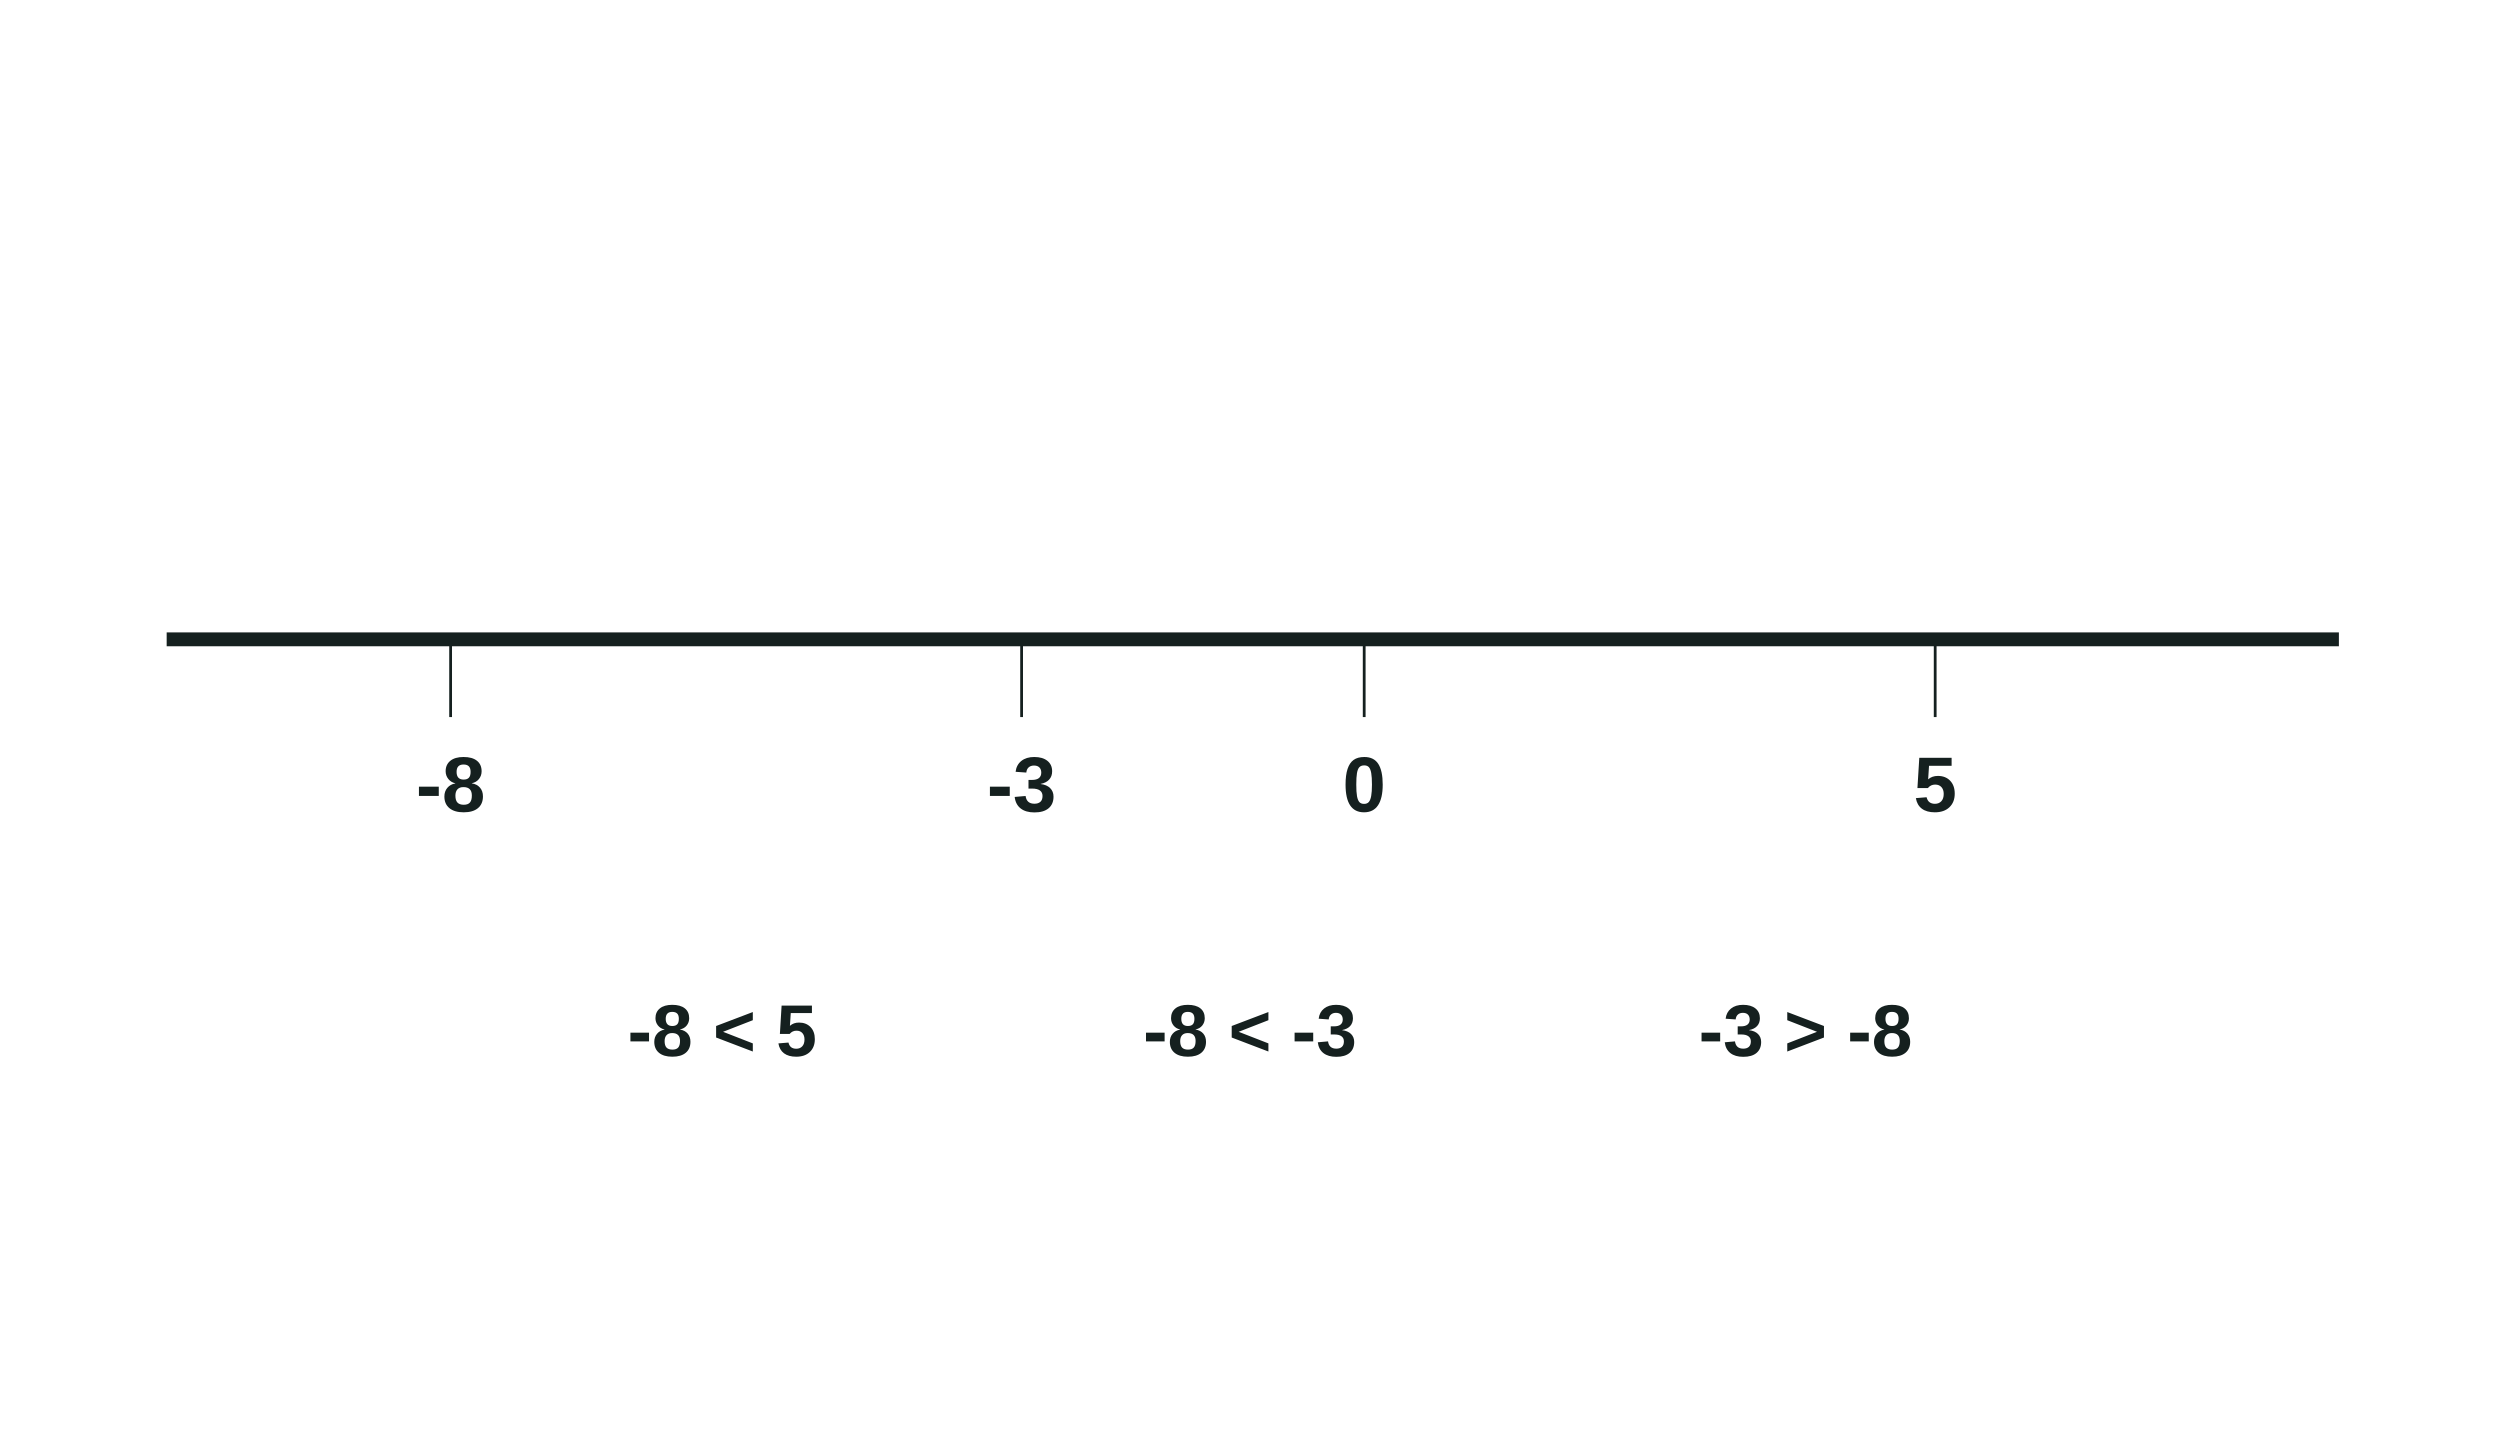
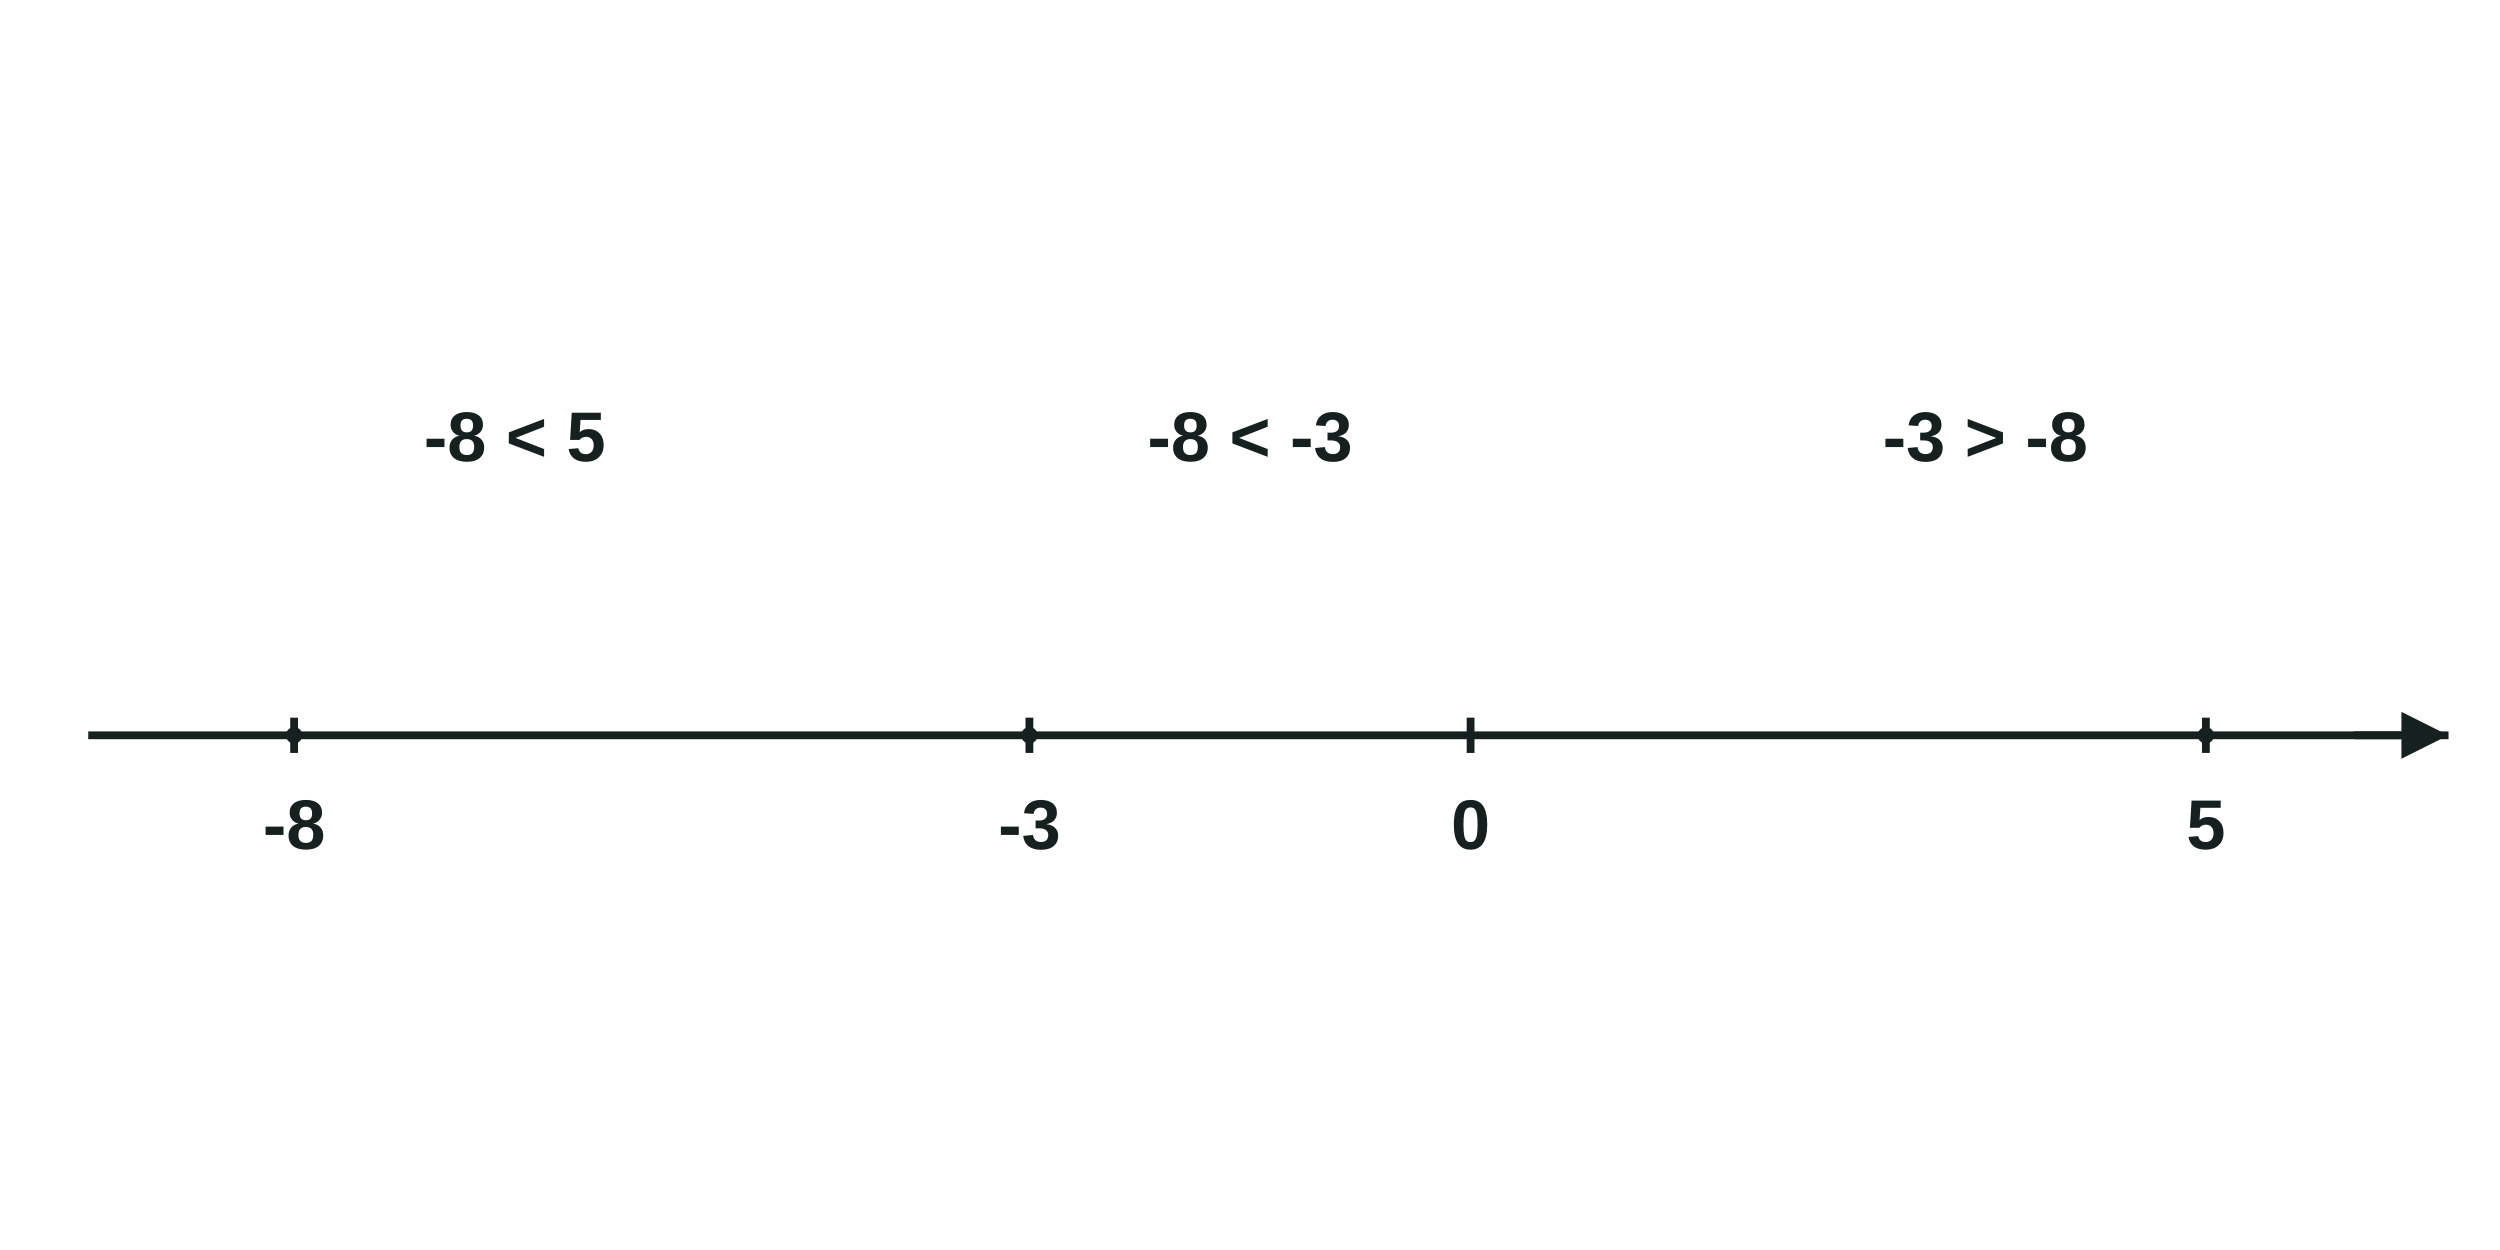
- <svg xmlns="http://www.w3.org/2000/svg" width="1024" height="592" style="overflow: hidden; display: block; background: var(--ld-figure-paper, #ffffff);" viewBox="0 0 1024 592">
+ <svg xmlns="http://www.w3.org/2000/svg" width="640" height="320" style="overflow: hidden; display: block; background: var(--ld-figure-paper, #ffffff);" viewBox="0 0 640 320">
  <defs>
    <filter id="ld-fig-56_f1" width="300%" height="300%" filterUnits="userSpaceOnUse">
      <feOffset in="SourceGraphic" result="offOut" dx="5" dy="5" />
      <feColorMatrix in="offOut" result="colorOut" type="matrix" values="0.1 0 0 0 0  0 0.1 0 0 0  0 0 0.1 0 0  0 0 0 1 0" />
      <feGaussianBlur in="colorOut" result="blurOut" stdDeviation="3" />
      <feBlend in="SourceGraphic" in2="blurOut" mode="normal" />
    </filter>
    <clipPath id="ld-fig-56_ClipFull">
-       <rect x="0" y="0" width="1024" height="592" rx="10" ry="10" />
+       <rect x="0" y="0" width="640" height="320" rx="10" ry="10" />
    </clipPath>
+     <marker id="ld-fig-56_ld-number-line-directionTriangleEnd1" fill="context-stroke" stroke="context-stroke" stroke-width="0" orient="auto" markerUnits="strokeWidth" refY="5" refX="0.05" viewBox="0 0 20 20" markerHeight="12" markerWidth="12" display="inherit" style="position: absolute;">
+       <path d="M 0,0 L 10,5 L 0,10 z" />
+     </marker>
  </defs>
  <g />
  <g />
  <g />
  <g />
  <g />
  <g>
    <path id="ld-fig-56_jxgBoard1G1" stroke-linecap="round" stroke-linejoin="round" fill-rule="evenodd" stroke="#D55E00" stroke-opacity="1" stroke-width="1px" pointer-events="visibleStroke" fill-opacity="0" tabindex="null" d="M 0 0" display="none" style="position: absolute; transition: fill 100ms, fill-opacity 100ms, stroke 100ms, stroke-opacity 100ms, stroke-width 100ms; clip-path: url(&quot;#ld-fig-56_ClipFull&quot;); visibility: hidden;" />
    <path id="ld-fig-56_jxgBoard1G2" stroke-linecap="round" stroke-linejoin="round" fill-rule="evenodd" stroke="#D55E00" stroke-opacity="1" stroke-width="1px" pointer-events="visibleStroke" fill-opacity="0" tabindex="null" d="M 0 0" display="none" style="position: absolute; transition: fill 100ms, fill-opacity 100ms, stroke 100ms, stroke-opacity 100ms, stroke-width 100ms; clip-path: url(&quot;#ld-fig-56_ClipFull&quot;); visibility: hidden;" />
  </g>
  <g />
  <g>
-     <line id="ld-fig-56_ld-segment-1" stroke="var(--ld-figure-accent, #15201f)" stroke-opacity="1" stroke-width="5.689px" pointer-events="visibleStroke" fill-opacity="0" tabindex="-1" x1="68.267" y1="261.867" x2="958.009" y2="261.867" stroke-linecap="butt" display="inline" style="position: absolute; clip-path: url(&quot;#ld-fig-56_ClipFull&quot;); visibility: inherit;" />
-     <line id="ld-fig-56_ld-segment-2" stroke="var(--ld-figure-accent, #15201f)" stroke-opacity="1" stroke-width="1.138px" pointer-events="visibleStroke" fill-opacity="0" tabindex="-1" x1="184.573" y1="261.867" x2="184.573" y2="293.724" stroke-linecap="butt" display="inline" style="position: absolute; clip-path: url(&quot;#ld-fig-56_ClipFull&quot;); visibility: inherit;" />
-     <line id="ld-fig-56_ld-segment-3" stroke="var(--ld-figure-accent, #15201f)" stroke-opacity="1" stroke-width="1.138px" pointer-events="visibleStroke" fill-opacity="0" tabindex="-1" x1="418.449" y1="261.867" x2="418.449" y2="293.724" stroke-linecap="butt" display="inline" style="position: absolute; clip-path: url(&quot;#ld-fig-56_ClipFull&quot;); visibility: inherit;" />
-     <line id="ld-fig-56_ld-segment-4" stroke="var(--ld-figure-accent, #15201f)" stroke-opacity="1" stroke-width="1.138px" pointer-events="visibleStroke" fill-opacity="0" tabindex="-1" x1="558.775" y1="261.867" x2="558.775" y2="293.724" stroke-linecap="butt" display="inline" style="position: absolute; clip-path: url(&quot;#ld-fig-56_ClipFull&quot;); visibility: inherit;" />
-     <line id="ld-fig-56_ld-segment-5" stroke="var(--ld-figure-accent, #15201f)" stroke-opacity="1" stroke-width="1.138px" pointer-events="visibleStroke" fill-opacity="0" tabindex="-1" x1="792.652" y1="261.867" x2="792.652" y2="293.724" stroke-linecap="butt" display="inline" style="position: absolute; clip-path: url(&quot;#ld-fig-56_ClipFull&quot;); visibility: inherit;" />
+     <line id="ld-fig-56_ld-number-line" stroke="var(--ld-figure-ink, #15201f)" stroke-opacity="1" stroke-width="2px" pointer-events="visibleStroke" fill-opacity="0" tabindex="-1" x1="22.588" y1="188.235" x2="626.824" y2="188.235" stroke-linecap="butt" display="inline" style="position: absolute; clip-path: url(&quot;#ld-fig-56_ClipFull&quot;); visibility: inherit;" />
+     <line id="ld-fig-56_ld-number-line-tick-0" stroke="var(--ld-figure-ink, #15201f)" stroke-opacity="1" stroke-width="2px" pointer-events="visibleStroke" fill-opacity="0" tabindex="-1" x1="75.294" y1="192.753" x2="75.294" y2="183.718" stroke-linecap="butt" display="inline" style="position: absolute; clip-path: url(&quot;#ld-fig-56_ClipFull&quot;); visibility: inherit;" />
+     <line id="ld-fig-56_ld-number-line-tick-1" stroke="var(--ld-figure-ink, #15201f)" stroke-opacity="1" stroke-width="2px" pointer-events="visibleStroke" fill-opacity="0" tabindex="-1" x1="263.529" y1="192.753" x2="263.529" y2="183.718" stroke-linecap="butt" display="inline" style="position: absolute; clip-path: url(&quot;#ld-fig-56_ClipFull&quot;); visibility: inherit;" />
+     <line id="ld-fig-56_ld-number-line-tick-2" stroke="var(--ld-figure-ink, #15201f)" stroke-opacity="1" stroke-width="2px" pointer-events="visibleStroke" fill-opacity="0" tabindex="-1" x1="376.471" y1="192.753" x2="376.471" y2="183.718" stroke-linecap="butt" display="inline" style="position: absolute; clip-path: url(&quot;#ld-fig-56_ClipFull&quot;); visibility: inherit;" />
+     <line id="ld-fig-56_ld-number-line-tick-3" stroke="var(--ld-figure-ink, #15201f)" stroke-opacity="1" stroke-width="2px" pointer-events="visibleStroke" fill-opacity="0" tabindex="-1" x1="564.706" y1="192.753" x2="564.706" y2="183.718" stroke-linecap="butt" display="inline" style="position: absolute; clip-path: url(&quot;#ld-fig-56_ClipFull&quot;); visibility: inherit;" />
+     <line id="ld-fig-56_ld-number-line-direction" stroke="var(--ld-figure-ink, #15201f)" stroke-opacity="1" stroke-width="2px" pointer-events="visibleStroke" fill-opacity="0" tabindex="-1" marker-end="url(#ld-fig-56_ld-number-line-directionTriangleEnd1)" x1="602.654" y1="188.235" x2="614.824" y2="188.235" stroke-linecap="butt" display="inline" style="position: absolute; clip-path: url(&quot;#ld-fig-56_ClipFull&quot;); visibility: inherit;" />
  </g>
  <g />
  <g>
-     <ellipse id="ld-fig-56_jxgBoard1P3" stroke="#D55E00" stroke-opacity="1" stroke-width="2px" fill="#D55E00" pointer-events="visiblePainted" fill-opacity="1" tabindex="null" cx="68.267" cy="261.867" rx="4" ry="4" display="none" style="position: absolute; transition: fill 100ms, fill-opacity 100ms, stroke 100ms, stroke-opacity 100ms, stroke-width 100ms, width 100ms, height 100ms, rx 100ms, ry 100ms; clip-path: url(&quot;#ld-fig-56_ClipFull&quot;); visibility: hidden;" />
-     <ellipse id="ld-fig-56_jxgBoard1P4" stroke="#D55E00" stroke-opacity="1" stroke-width="2px" fill="#D55E00" pointer-events="visiblePainted" fill-opacity="1" tabindex="null" cx="958.009" cy="261.867" rx="4" ry="4" display="none" style="position: absolute; transition: fill 100ms, fill-opacity 100ms, stroke 100ms, stroke-opacity 100ms, stroke-width 100ms, width 100ms, height 100ms, rx 100ms, ry 100ms; clip-path: url(&quot;#ld-fig-56_ClipFull&quot;); visibility: hidden;" />
-     <ellipse id="ld-fig-56_jxgBoard1P6" stroke="#D55E00" stroke-opacity="1" stroke-width="2px" fill="#D55E00" pointer-events="visiblePainted" fill-opacity="1" tabindex="null" cx="184.573" cy="261.867" rx="4" ry="4" display="none" style="position: absolute; transition: fill 100ms, fill-opacity 100ms, stroke 100ms, stroke-opacity 100ms, stroke-width 100ms, width 100ms, height 100ms, rx 100ms, ry 100ms; clip-path: url(&quot;#ld-fig-56_ClipFull&quot;); visibility: hidden;" />
-     <ellipse id="ld-fig-56_jxgBoard1P7" stroke="#D55E00" stroke-opacity="1" stroke-width="2px" fill="#D55E00" pointer-events="visiblePainted" fill-opacity="1" tabindex="null" cx="184.573" cy="293.724" rx="4" ry="4" display="none" style="position: absolute; transition: fill 100ms, fill-opacity 100ms, stroke 100ms, stroke-opacity 100ms, stroke-width 100ms, width 100ms, height 100ms, rx 100ms, ry 100ms; clip-path: url(&quot;#ld-fig-56_ClipFull&quot;); visibility: hidden;" />
-     <ellipse id="ld-fig-56_jxgBoard1P9" stroke="#D55E00" stroke-opacity="1" stroke-width="2px" fill="#D55E00" pointer-events="visiblePainted" fill-opacity="1" tabindex="null" cx="418.449" cy="261.867" rx="4" ry="4" display="none" style="position: absolute; transition: fill 100ms, fill-opacity 100ms, stroke 100ms, stroke-opacity 100ms, stroke-width 100ms, width 100ms, height 100ms, rx 100ms, ry 100ms; clip-path: url(&quot;#ld-fig-56_ClipFull&quot;); visibility: hidden;" />
-     <ellipse id="ld-fig-56_jxgBoard1P10" stroke="#D55E00" stroke-opacity="1" stroke-width="2px" fill="#D55E00" pointer-events="visiblePainted" fill-opacity="1" tabindex="null" cx="418.449" cy="293.724" rx="4" ry="4" display="none" style="position: absolute; transition: fill 100ms, fill-opacity 100ms, stroke 100ms, stroke-opacity 100ms, stroke-width 100ms, width 100ms, height 100ms, rx 100ms, ry 100ms; clip-path: url(&quot;#ld-fig-56_ClipFull&quot;); visibility: hidden;" />
-     <ellipse id="ld-fig-56_jxgBoard1P12" stroke="#D55E00" stroke-opacity="1" stroke-width="2px" fill="#D55E00" pointer-events="visiblePainted" fill-opacity="1" tabindex="null" cx="558.775" cy="261.867" rx="4" ry="4" display="none" style="position: absolute; transition: fill 100ms, fill-opacity 100ms, stroke 100ms, stroke-opacity 100ms, stroke-width 100ms, width 100ms, height 100ms, rx 100ms, ry 100ms; clip-path: url(&quot;#ld-fig-56_ClipFull&quot;); visibility: hidden;" />
-     <ellipse id="ld-fig-56_jxgBoard1P13" stroke="#D55E00" stroke-opacity="1" stroke-width="2px" fill="#D55E00" pointer-events="visiblePainted" fill-opacity="1" tabindex="null" cx="558.775" cy="293.724" rx="4" ry="4" display="none" style="position: absolute; transition: fill 100ms, fill-opacity 100ms, stroke 100ms, stroke-opacity 100ms, stroke-width 100ms, width 100ms, height 100ms, rx 100ms, ry 100ms; clip-path: url(&quot;#ld-fig-56_ClipFull&quot;); visibility: hidden;" />
-     <ellipse id="ld-fig-56_jxgBoard1P15" stroke="#D55E00" stroke-opacity="1" stroke-width="2px" fill="#D55E00" pointer-events="visiblePainted" fill-opacity="1" tabindex="null" cx="792.652" cy="261.867" rx="4" ry="4" display="none" style="position: absolute; transition: fill 100ms, fill-opacity 100ms, stroke 100ms, stroke-opacity 100ms, stroke-width 100ms, width 100ms, height 100ms, rx 100ms, ry 100ms; clip-path: url(&quot;#ld-fig-56_ClipFull&quot;); visibility: hidden;" />
-     <ellipse id="ld-fig-56_jxgBoard1P16" stroke="#D55E00" stroke-opacity="1" stroke-width="2px" fill="#D55E00" pointer-events="visiblePainted" fill-opacity="1" tabindex="null" cx="792.652" cy="293.724" rx="4" ry="4" display="none" style="position: absolute; transition: fill 100ms, fill-opacity 100ms, stroke 100ms, stroke-opacity 100ms, stroke-width 100ms, width 100ms, height 100ms, rx 100ms, ry 100ms; clip-path: url(&quot;#ld-fig-56_ClipFull&quot;); visibility: hidden;" />
+     <ellipse id="ld-fig-56_jxgBoard1P3" stroke="#D55E00" stroke-opacity="1" stroke-width="2px" fill="#D55E00" pointer-events="visiblePainted" fill-opacity="1" tabindex="null" cx="22.588" cy="188.235" rx="4" ry="4" display="none" style="position: absolute; transition: fill 100ms, fill-opacity 100ms, stroke 100ms, stroke-opacity 100ms, stroke-width 100ms, width 100ms, height 100ms, rx 100ms, ry 100ms; clip-path: url(&quot;#ld-fig-56_ClipFull&quot;); visibility: hidden;" />
+     <ellipse id="ld-fig-56_jxgBoard1P4" stroke="#D55E00" stroke-opacity="1" stroke-width="2px" fill="#D55E00" pointer-events="visiblePainted" fill-opacity="1" tabindex="null" cx="626.824" cy="188.235" rx="4" ry="4" display="none" style="position: absolute; transition: fill 100ms, fill-opacity 100ms, stroke 100ms, stroke-opacity 100ms, stroke-width 100ms, width 100ms, height 100ms, rx 100ms, ry 100ms; clip-path: url(&quot;#ld-fig-56_ClipFull&quot;); visibility: hidden;" />
+     <ellipse id="ld-fig-56_jxgBoard1P6" stroke="#D55E00" stroke-opacity="1" stroke-width="2px" fill="#D55E00" pointer-events="visiblePainted" fill-opacity="1" tabindex="null" cx="75.294" cy="192.753" rx="4" ry="4" display="none" style="position: absolute; transition: fill 100ms, fill-opacity 100ms, stroke 100ms, stroke-opacity 100ms, stroke-width 100ms, width 100ms, height 100ms, rx 100ms, ry 100ms; clip-path: url(&quot;#ld-fig-56_ClipFull&quot;); visibility: hidden;" />
+     <ellipse id="ld-fig-56_jxgBoard1P7" stroke="#D55E00" stroke-opacity="1" stroke-width="2px" fill="#D55E00" pointer-events="visiblePainted" fill-opacity="1" tabindex="null" cx="75.294" cy="183.718" rx="4" ry="4" display="none" style="position: absolute; transition: fill 100ms, fill-opacity 100ms, stroke 100ms, stroke-opacity 100ms, stroke-width 100ms, width 100ms, height 100ms, rx 100ms, ry 100ms; clip-path: url(&quot;#ld-fig-56_ClipFull&quot;); visibility: hidden;" />
+     <ellipse id="ld-fig-56_jxgBoard1P9" stroke="#D55E00" stroke-opacity="1" stroke-width="2px" fill="#D55E00" pointer-events="visiblePainted" fill-opacity="1" tabindex="null" cx="263.529" cy="192.753" rx="4" ry="4" display="none" style="position: absolute; transition: fill 100ms, fill-opacity 100ms, stroke 100ms, stroke-opacity 100ms, stroke-width 100ms, width 100ms, height 100ms, rx 100ms, ry 100ms; clip-path: url(&quot;#ld-fig-56_ClipFull&quot;); visibility: hidden;" />
+     <ellipse id="ld-fig-56_jxgBoard1P10" stroke="#D55E00" stroke-opacity="1" stroke-width="2px" fill="#D55E00" pointer-events="visiblePainted" fill-opacity="1" tabindex="null" cx="263.529" cy="183.718" rx="4" ry="4" display="none" style="position: absolute; transition: fill 100ms, fill-opacity 100ms, stroke 100ms, stroke-opacity 100ms, stroke-width 100ms, width 100ms, height 100ms, rx 100ms, ry 100ms; clip-path: url(&quot;#ld-fig-56_ClipFull&quot;); visibility: hidden;" />
+     <ellipse id="ld-fig-56_jxgBoard1P12" stroke="#D55E00" stroke-opacity="1" stroke-width="2px" fill="#D55E00" pointer-events="visiblePainted" fill-opacity="1" tabindex="null" cx="376.471" cy="192.753" rx="4" ry="4" display="none" style="position: absolute; transition: fill 100ms, fill-opacity 100ms, stroke 100ms, stroke-opacity 100ms, stroke-width 100ms, width 100ms, height 100ms, rx 100ms, ry 100ms; clip-path: url(&quot;#ld-fig-56_ClipFull&quot;); visibility: hidden;" />
+     <ellipse id="ld-fig-56_jxgBoard1P13" stroke="#D55E00" stroke-opacity="1" stroke-width="2px" fill="#D55E00" pointer-events="visiblePainted" fill-opacity="1" tabindex="null" cx="376.471" cy="183.718" rx="4" ry="4" display="none" style="position: absolute; transition: fill 100ms, fill-opacity 100ms, stroke 100ms, stroke-opacity 100ms, stroke-width 100ms, width 100ms, height 100ms, rx 100ms, ry 100ms; clip-path: url(&quot;#ld-fig-56_ClipFull&quot;); visibility: hidden;" />
+     <ellipse id="ld-fig-56_jxgBoard1P15" stroke="#D55E00" stroke-opacity="1" stroke-width="2px" fill="#D55E00" pointer-events="visiblePainted" fill-opacity="1" tabindex="null" cx="564.706" cy="192.753" rx="4" ry="4" display="none" style="position: absolute; transition: fill 100ms, fill-opacity 100ms, stroke 100ms, stroke-opacity 100ms, stroke-width 100ms, width 100ms, height 100ms, rx 100ms, ry 100ms; clip-path: url(&quot;#ld-fig-56_ClipFull&quot;); visibility: hidden;" />
+     <ellipse id="ld-fig-56_jxgBoard1P16" stroke="#D55E00" stroke-opacity="1" stroke-width="2px" fill="#D55E00" pointer-events="visiblePainted" fill-opacity="1" tabindex="null" cx="564.706" cy="183.718" rx="4" ry="4" display="none" style="position: absolute; transition: fill 100ms, fill-opacity 100ms, stroke 100ms, stroke-opacity 100ms, stroke-width 100ms, width 100ms, height 100ms, rx 100ms, ry 100ms; clip-path: url(&quot;#ld-fig-56_ClipFull&quot;); visibility: hidden;" />
+     <ellipse id="ld-fig-56_ld-left" stroke="var(--ld-figure-ink, #15201f)" stroke-opacity="1" stroke-width="2px" fill="var(--ld-figure-accent, #15201f)" pointer-events="visiblePainted" fill-opacity="1" tabindex="-1" cx="75.294" cy="188.235" rx="1.1" ry="1.1" display="inline" style="position: absolute; transition: fill 100ms, fill-opacity 100ms, stroke 100ms, stroke-opacity 100ms, stroke-width 100ms, width 100ms, height 100ms, rx 100ms, ry 100ms; clip-path: url(&quot;#ld-fig-56_ClipFull&quot;); visibility: inherit;" />
+     <ellipse id="ld-fig-56_ld-middle" stroke="var(--ld-figure-ink, #15201f)" stroke-opacity="1" stroke-width="2px" fill="var(--ld-figure-accent, #15201f)" pointer-events="visiblePainted" fill-opacity="1" tabindex="-1" cx="263.529" cy="188.235" rx="1.1" ry="1.1" display="inline" style="position: absolute; transition: fill 100ms, fill-opacity 100ms, stroke 100ms, stroke-opacity 100ms, stroke-width 100ms, width 100ms, height 100ms, rx 100ms, ry 100ms; clip-path: url(&quot;#ld-fig-56_ClipFull&quot;); visibility: inherit;" />
+     <ellipse id="ld-fig-56_ld-right" stroke="var(--ld-figure-ink, #15201f)" stroke-opacity="1" stroke-width="2px" fill="var(--ld-figure-accent, #15201f)" pointer-events="visiblePainted" fill-opacity="1" tabindex="-1" cx="564.706" cy="188.235" rx="1.1" ry="1.1" display="inline" style="position: absolute; transition: fill 100ms, fill-opacity 100ms, stroke 100ms, stroke-opacity 100ms, stroke-width 100ms, width 100ms, height 100ms, rx 100ms, ry 100ms; clip-path: url(&quot;#ld-fig-56_ClipFull&quot;); visibility: inherit;" />
+     <ellipse id="ld-fig-56_jxgBoard1P21" stroke="#D55E00" stroke-opacity="1" stroke-width="2px" fill="#D55E00" pointer-events="visiblePainted" fill-opacity="1" tabindex="null" cx="602.654" cy="188.235" rx="4" ry="4" display="none" style="position: absolute; transition: fill 100ms, fill-opacity 100ms, stroke 100ms, stroke-opacity 100ms, stroke-width 100ms, width 100ms, height 100ms, rx 100ms, ry 100ms; clip-path: url(&quot;#ld-fig-56_ClipFull&quot;); visibility: hidden;" />
+     <ellipse id="ld-fig-56_jxgBoard1P22" stroke="#D55E00" stroke-opacity="1" stroke-width="2px" fill="#D55E00" pointer-events="visiblePainted" fill-opacity="1" tabindex="null" cx="626.824" cy="188.235" rx="4" ry="4" display="none" style="position: absolute; transition: fill 100ms, fill-opacity 100ms, stroke 100ms, stroke-opacity 100ms, stroke-width 100ms, width 100ms, height 100ms, rx 100ms, ry 100ms; clip-path: url(&quot;#ld-fig-56_ClipFull&quot;); visibility: hidden;" />
  </g>
  <g />
  <g />
  <g />
  <g />
  <g />
  <g />
  <g />
  <g />
  <g />
  <g />
  <g id="ld-fig-56-label-layer">
-     <text fill="var(--ld-figure-ink, #15201f)" font-family="Arial, Helvetica, sans-serif" font-size="32" font-weight="600" dominant-baseline="alphabetic" data-label-id="text-1-label" x="184.573" y="332.409" text-anchor="middle">-8</text>
-     <text fill="var(--ld-figure-ink, #15201f)" font-family="Arial, Helvetica, sans-serif" font-size="32" font-weight="600" dominant-baseline="alphabetic" data-label-id="text-2-label" x="418.449" y="332.409" text-anchor="middle">-3</text>
-     <text fill="var(--ld-figure-ink, #15201f)" font-family="Arial, Helvetica, sans-serif" font-size="32" font-weight="600" dominant-baseline="alphabetic" data-label-id="text-3-label" x="558.775" y="332.409" text-anchor="middle">0</text>
-     <text fill="var(--ld-figure-ink, #15201f)" font-family="Arial, Helvetica, sans-serif" font-size="32" font-weight="600" dominant-baseline="alphabetic" data-label-id="text-4-label" x="792.652" y="332.409" text-anchor="middle">5</text>
-     <text fill="var(--ld-figure-ink, #15201f)" font-family="Arial, Helvetica, sans-serif" font-size="30" font-weight="600" dominant-baseline="alphabetic" data-label-id="text-5-label" x="295.822" y="432.533" text-anchor="middle">-8 &lt; 5</text>
-     <text fill="var(--ld-figure-ink, #15201f)" font-family="Arial, Helvetica, sans-serif" font-size="30" font-weight="600" dominant-baseline="alphabetic" data-label-id="text-6-label" x="512" y="432.533" text-anchor="middle">-8 &lt; -3</text>
-     <text fill="var(--ld-figure-ink, #15201f)" font-family="Arial, Helvetica, sans-serif" font-size="30" font-weight="600" dominant-baseline="alphabetic" data-label-id="text-7-label" x="739.556" y="432.533" text-anchor="middle">-3 &gt; -8</text>
+     <text fill="var(--ld-figure-ink, #15201f)" font-family="Arial, Helvetica, sans-serif" font-size="18" font-weight="600" dominant-baseline="middle" data-label-id="number-line-tick-0-label" x="75.294" y="212.235" text-anchor="middle">-8</text>
+     <text fill="var(--ld-figure-ink, #15201f)" font-family="Arial, Helvetica, sans-serif" font-size="18" font-weight="600" dominant-baseline="middle" data-label-id="number-line-tick-1-label" x="263.529" y="212.235" text-anchor="middle">-3</text>
+     <text fill="var(--ld-figure-ink, #15201f)" font-family="Arial, Helvetica, sans-serif" font-size="18" font-weight="600" dominant-baseline="middle" data-label-id="number-line-tick-2-label" x="376.471" y="212.235" text-anchor="middle">0</text>
+     <text fill="var(--ld-figure-ink, #15201f)" font-family="Arial, Helvetica, sans-serif" font-size="18" font-weight="600" dominant-baseline="middle" data-label-id="number-line-tick-3-label" x="564.706" y="212.235" text-anchor="middle">5</text>
+     <text fill="var(--ld-figure-ink, #15201f)" font-family="Arial, Helvetica, sans-serif" font-size="18" font-weight="600" dominant-baseline="middle" data-label-id="ineq-1-label" x="131.765" y="112.941" text-anchor="middle">-8 &lt; 5</text>
+     <text fill="var(--ld-figure-ink, #15201f)" font-family="Arial, Helvetica, sans-serif" font-size="18" font-weight="600" dominant-baseline="middle" data-label-id="ineq-2-label" x="320" y="112.941" text-anchor="middle">-8 &lt; -3</text>
+     <text fill="var(--ld-figure-ink, #15201f)" font-family="Arial, Helvetica, sans-serif" font-size="18" font-weight="600" dominant-baseline="middle" data-label-id="ineq-3-label" x="508.235" y="112.941" text-anchor="middle">-3 &gt; -8</text>
  </g>
</svg>
